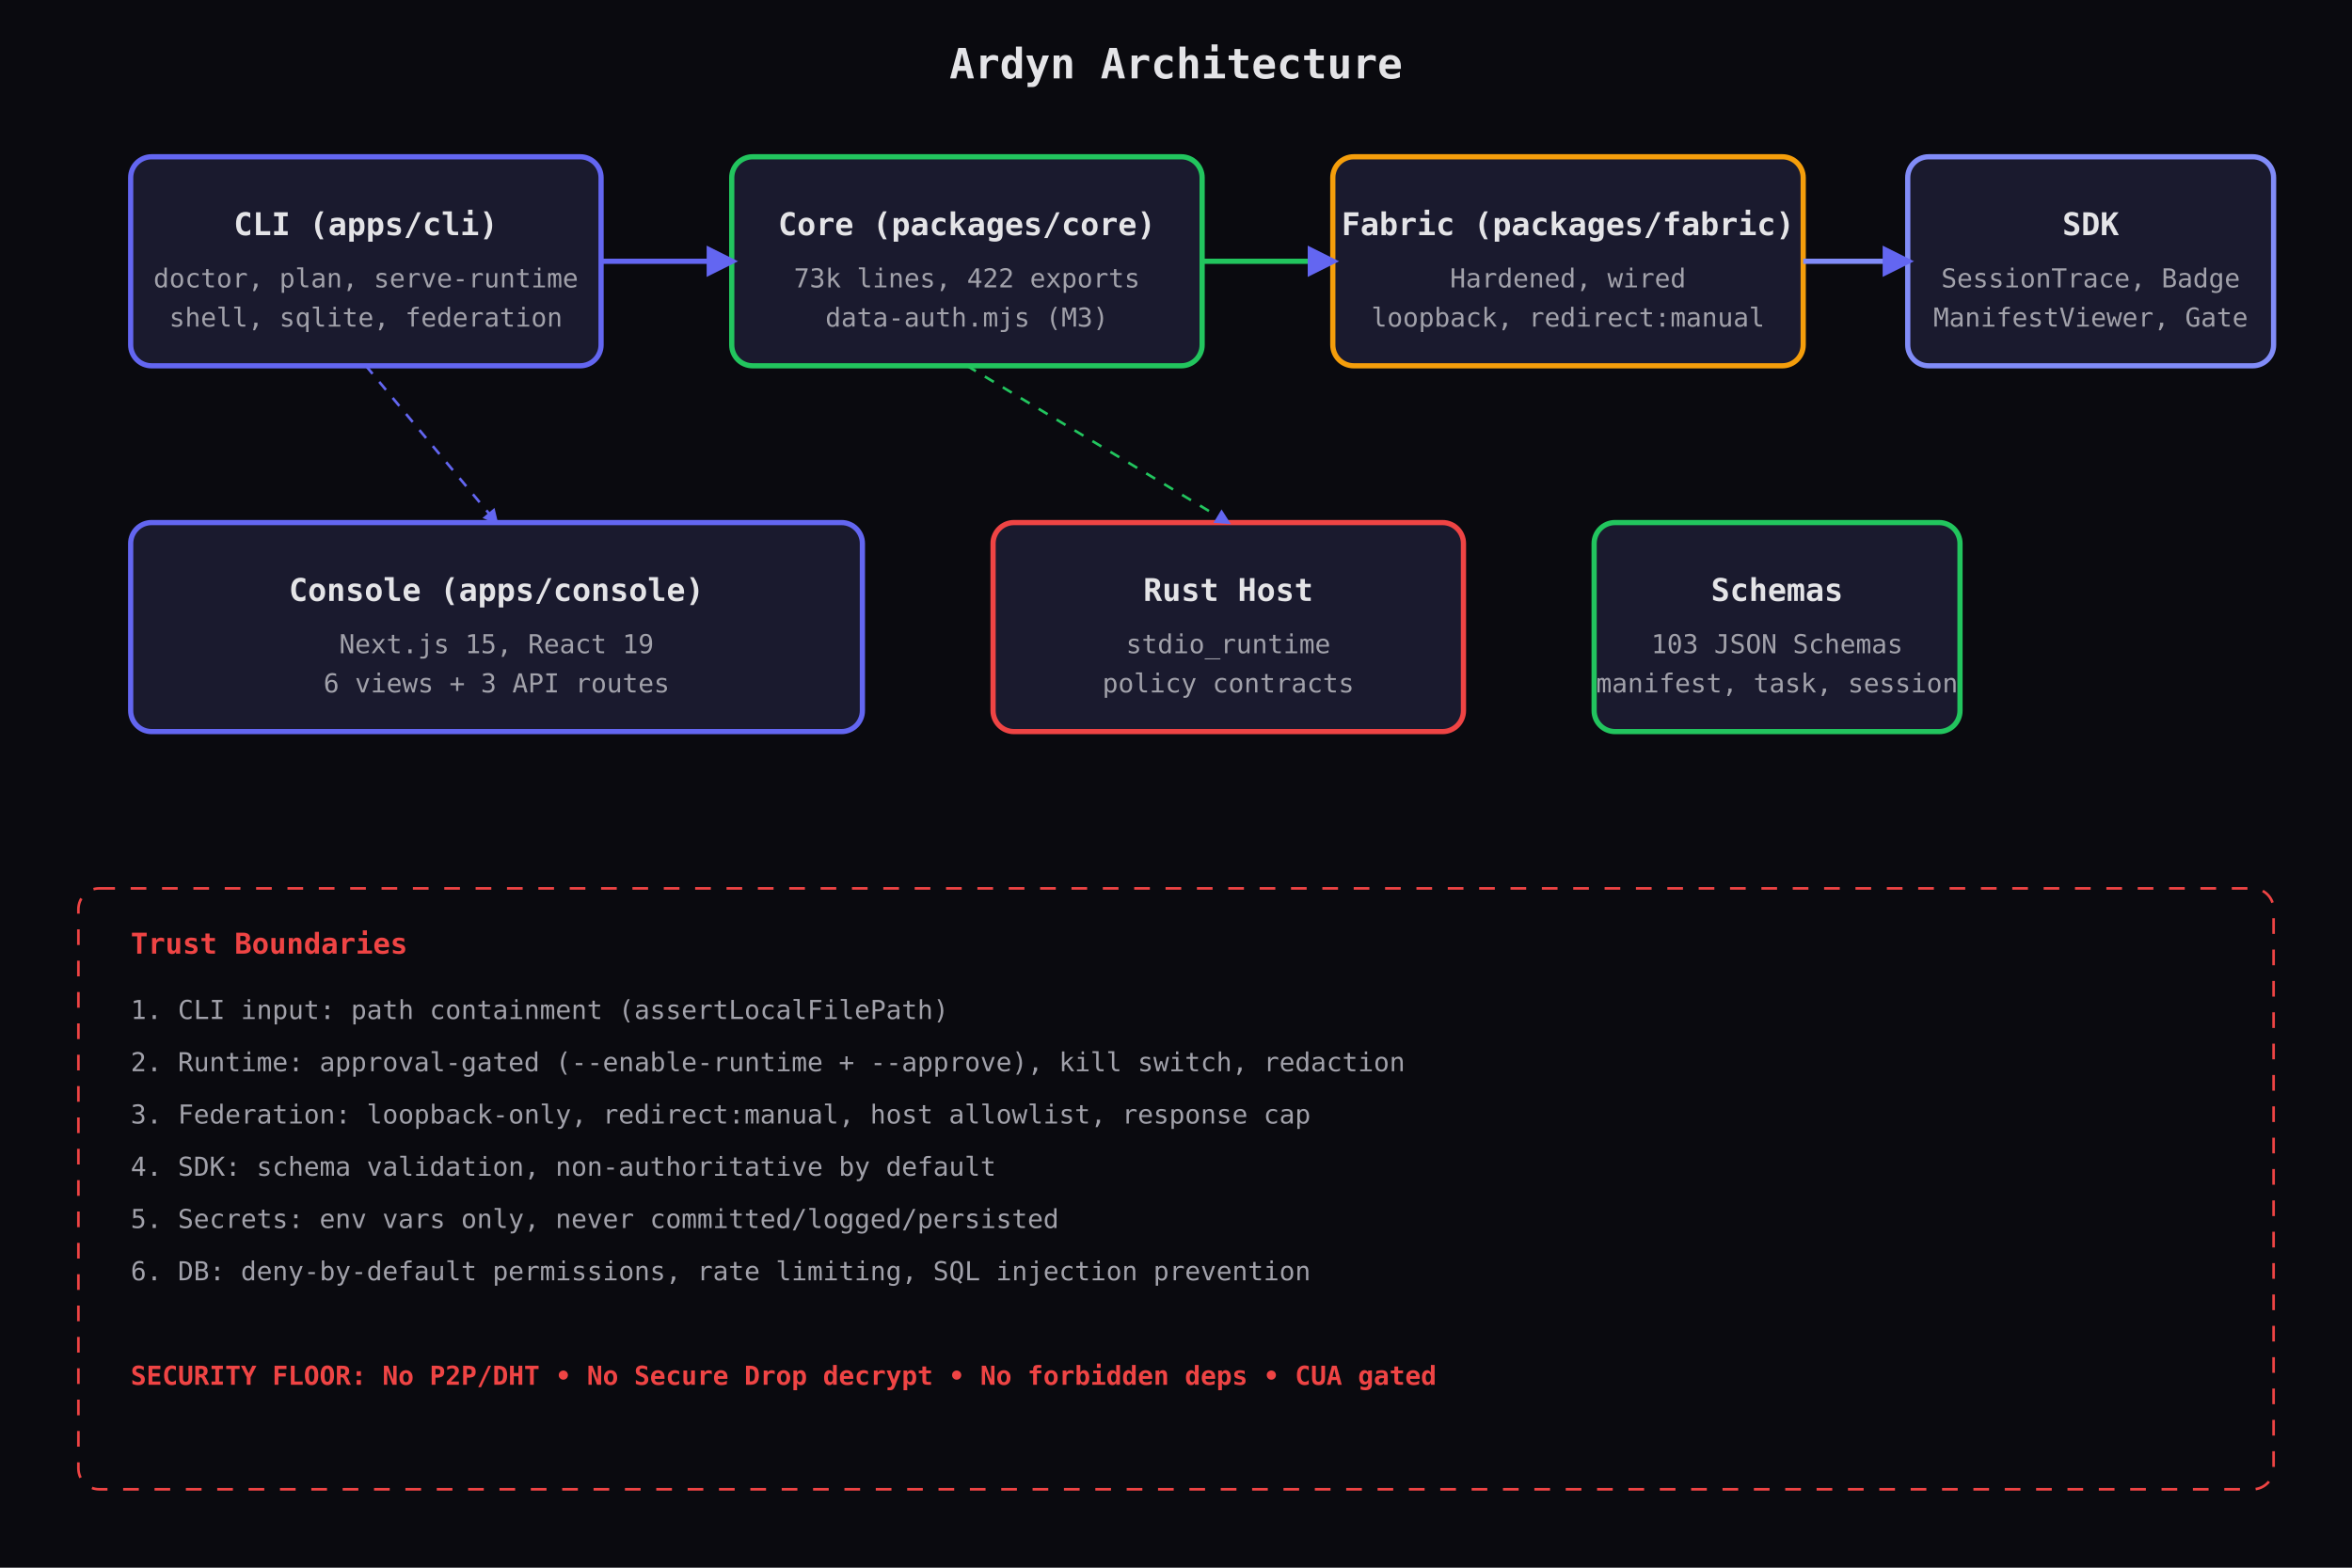
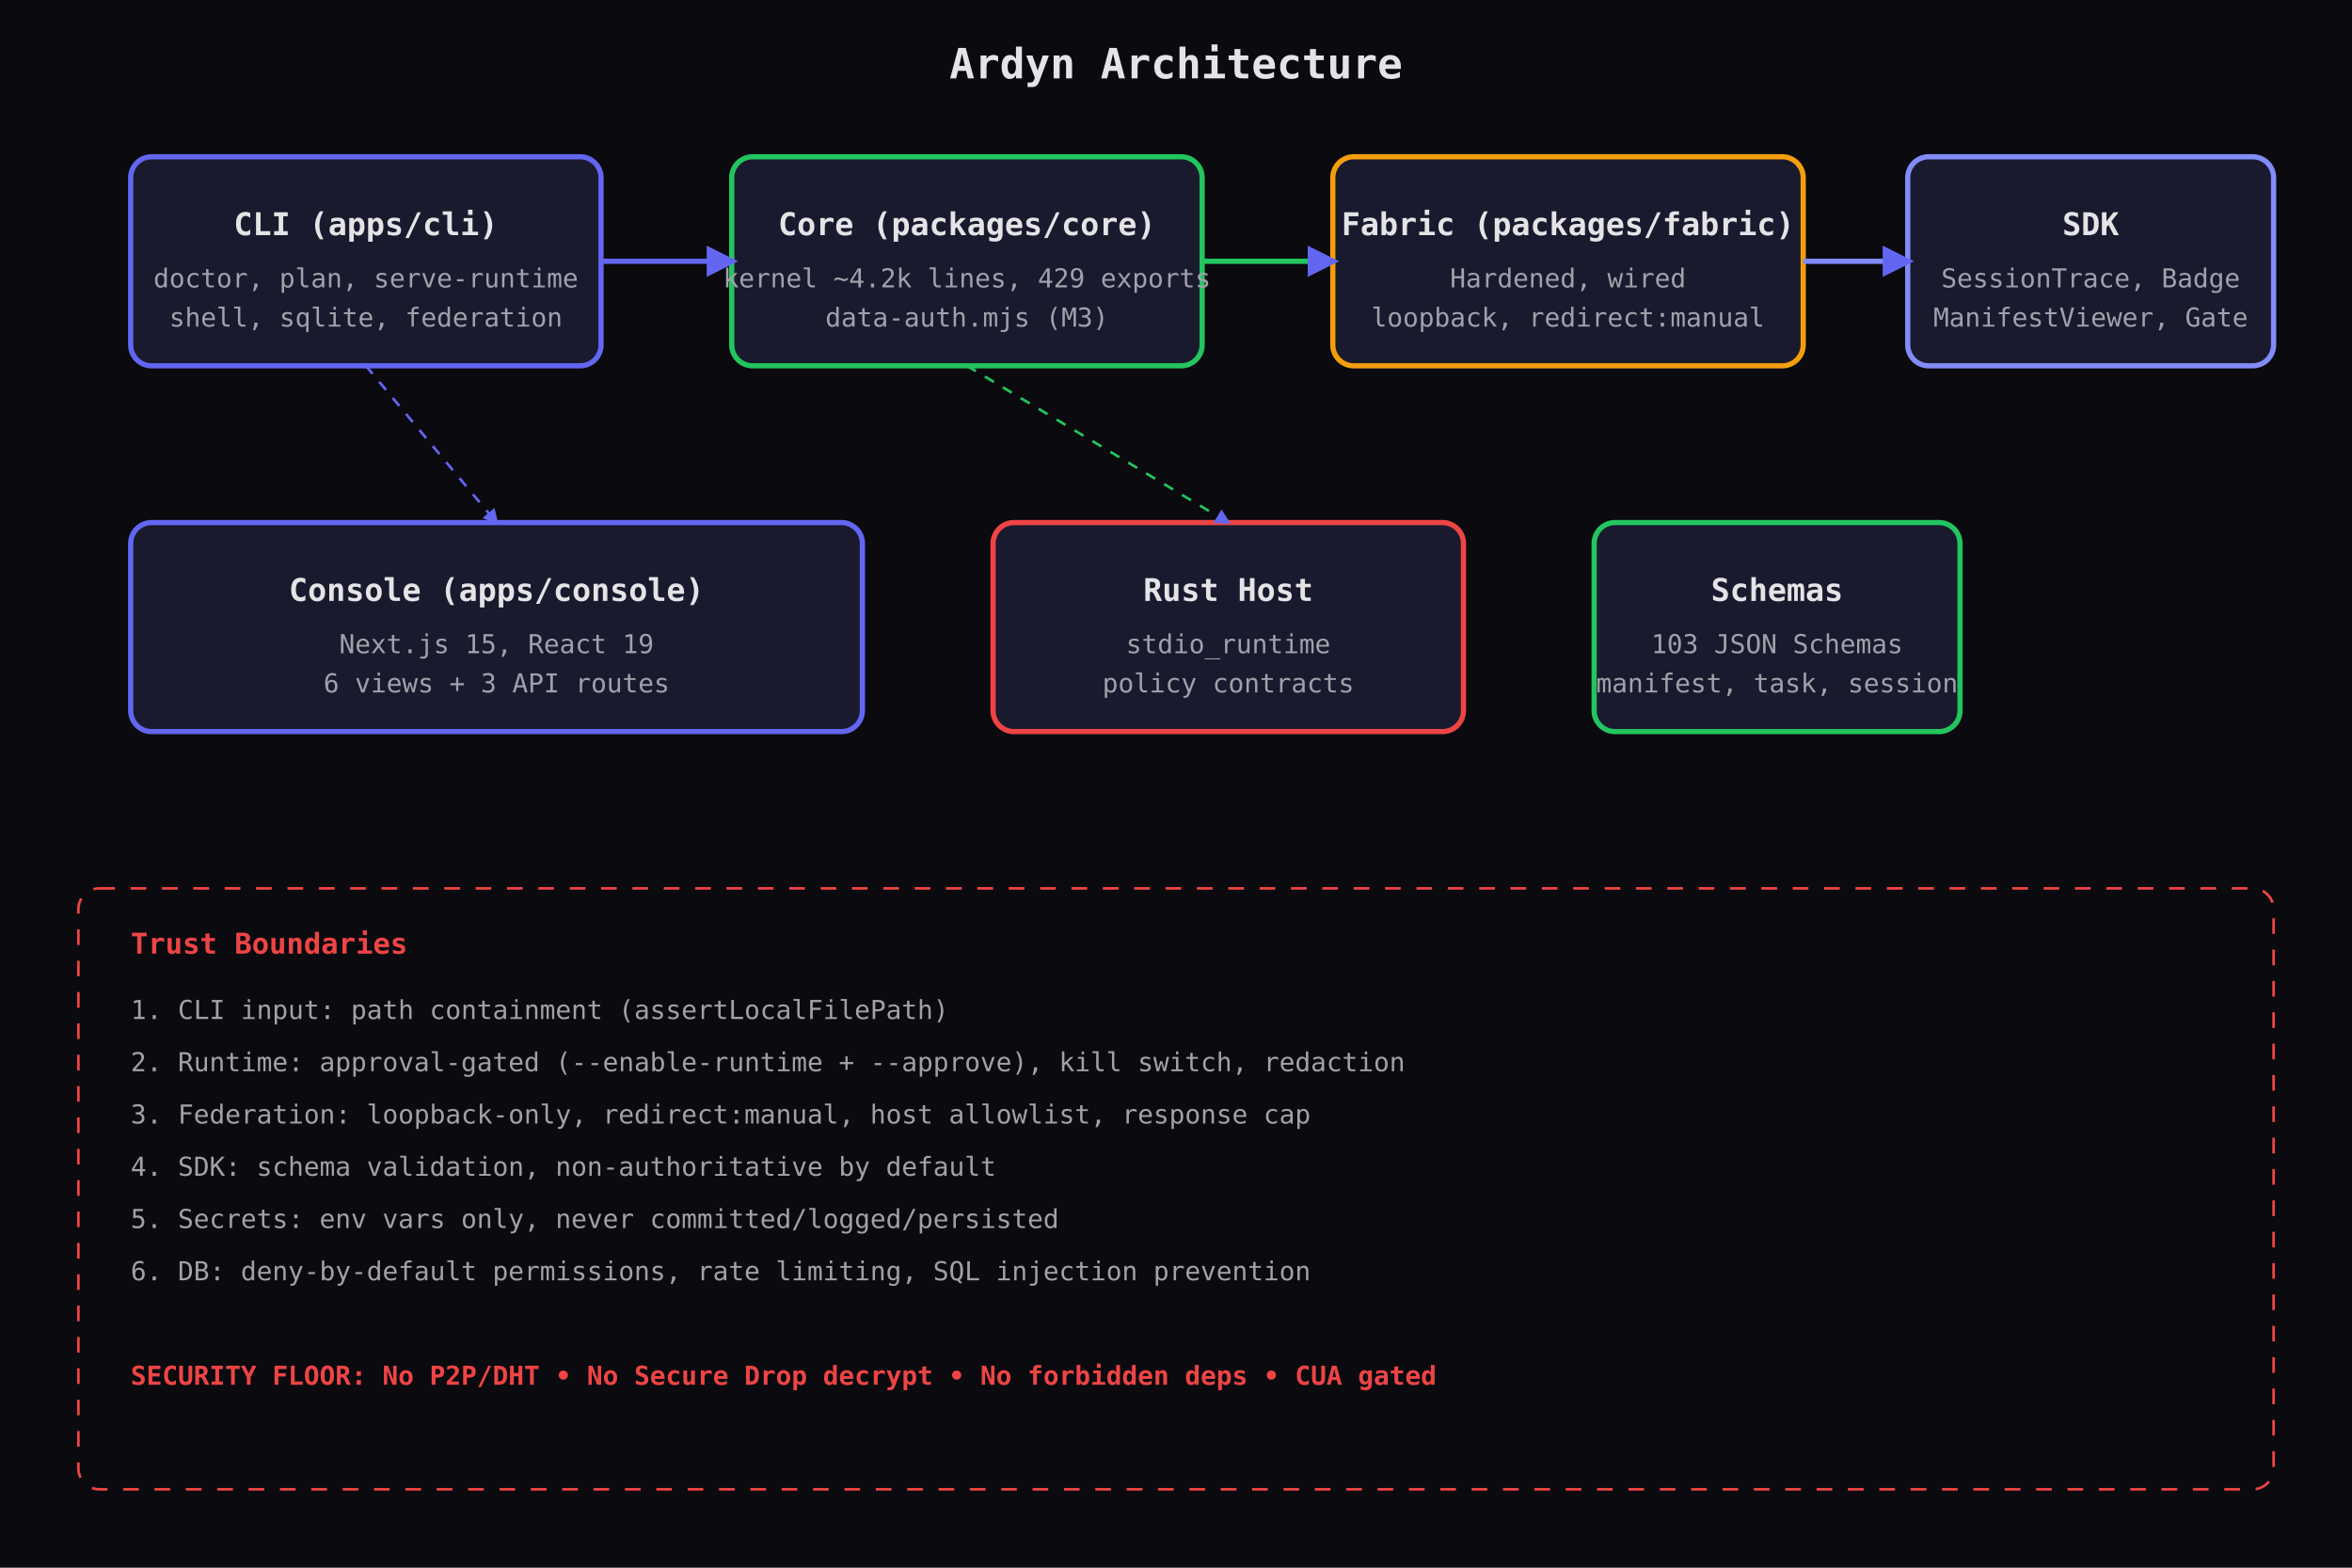
<svg xmlns="http://www.w3.org/2000/svg" viewBox="0 0 900 600" fill="none" font-family="monospace">
  <rect width="900" height="600" fill="#0a0a0f" />
  <text x="450" y="30" fill="#e4e4e7" font-size="16" text-anchor="middle" font-weight="bold">Ardyn Architecture</text>
  <rect x="50" y="60" width="180" height="80" rx="8" fill="#1a1a2e" stroke="#6366f1" stroke-width="2" />
  <text x="140" y="90" fill="#e4e4e7" font-size="12" text-anchor="middle" font-weight="bold">CLI (apps/cli)</text>
  <text x="140" y="110" fill="#a1a1aa" font-size="10" text-anchor="middle">doctor, plan, serve-runtime</text>
  <text x="140" y="125" fill="#a1a1aa" font-size="10" text-anchor="middle">shell, sqlite, federation</text>
  <rect x="280" y="60" width="180" height="80" rx="8" fill="#1a1a2e" stroke="#22c55e" stroke-width="2" />
  <text x="370" y="90" fill="#e4e4e7" font-size="12" text-anchor="middle" font-weight="bold">Core (packages/core)</text>
-   <text x="370" y="110" fill="#a1a1aa" font-size="10" text-anchor="middle">73k lines, 422 exports</text>
+   <text x="370" y="110" fill="#a1a1aa" font-size="10" text-anchor="middle">kernel ~4.2k lines, 429 exports</text>
  <text x="370" y="125" fill="#a1a1aa" font-size="10" text-anchor="middle">data-auth.mjs (M3)</text>
  <rect x="510" y="60" width="180" height="80" rx="8" fill="#1a1a2e" stroke="#f59e0b" stroke-width="2" />
  <text x="600" y="90" fill="#e4e4e7" font-size="12" text-anchor="middle" font-weight="bold">Fabric (packages/fabric)</text>
  <text x="600" y="110" fill="#a1a1aa" font-size="10" text-anchor="middle">Hardened, wired</text>
  <text x="600" y="125" fill="#a1a1aa" font-size="10" text-anchor="middle">loopback, redirect:manual</text>
  <rect x="730" y="60" width="140" height="80" rx="8" fill="#1a1a2e" stroke="#818cf8" stroke-width="2" />
  <text x="800" y="90" fill="#e4e4e7" font-size="12" text-anchor="middle" font-weight="bold">SDK</text>
  <text x="800" y="110" fill="#a1a1aa" font-size="10" text-anchor="middle">SessionTrace, Badge</text>
  <text x="800" y="125" fill="#a1a1aa" font-size="10" text-anchor="middle">ManifestViewer, Gate</text>
  <rect x="50" y="200" width="280" height="80" rx="8" fill="#1a1a2e" stroke="#6366f1" stroke-width="2" />
  <text x="190" y="230" fill="#e4e4e7" font-size="12" text-anchor="middle" font-weight="bold">Console (apps/console)</text>
  <text x="190" y="250" fill="#a1a1aa" font-size="10" text-anchor="middle">Next.js 15, React 19</text>
  <text x="190" y="265" fill="#a1a1aa" font-size="10" text-anchor="middle">6 views + 3 API routes</text>
  <rect x="380" y="200" width="180" height="80" rx="8" fill="#1a1a2e" stroke="#ef4444" stroke-width="2" />
  <text x="470" y="230" fill="#e4e4e7" font-size="12" text-anchor="middle" font-weight="bold">Rust Host</text>
  <text x="470" y="250" fill="#a1a1aa" font-size="10" text-anchor="middle">stdio_runtime</text>
  <text x="470" y="265" fill="#a1a1aa" font-size="10" text-anchor="middle">policy contracts</text>
  <rect x="610" y="200" width="140" height="80" rx="8" fill="#1a1a2e" stroke="#22c55e" stroke-width="2" />
  <text x="680" y="230" fill="#e4e4e7" font-size="12" text-anchor="middle" font-weight="bold">Schemas</text>
  <text x="680" y="250" fill="#a1a1aa" font-size="10" text-anchor="middle">103 JSON Schemas</text>
  <text x="680" y="265" fill="#a1a1aa" font-size="10" text-anchor="middle">manifest, task, session</text>
  <line x1="230" y1="100" x2="280" y2="100" stroke="#6366f1" stroke-width="2" marker-end="url(#arrow)" />
  <line x1="460" y1="100" x2="510" y2="100" stroke="#22c55e" stroke-width="2" marker-end="url(#arrow)" />
  <line x1="690" y1="100" x2="730" y2="100" stroke="#818cf8" stroke-width="2" marker-end="url(#arrow)" />
  <line x1="140" y1="140" x2="190" y2="200" stroke="#6366f1" stroke-width="1" stroke-dasharray="4" marker-end="url(#arrow)" />
  <line x1="370" y1="140" x2="470" y2="200" stroke="#22c55e" stroke-width="1" stroke-dasharray="4" marker-end="url(#arrow)" />
  <rect x="30" y="340" width="840" height="230" rx="8" fill="none" stroke="#ef4444" stroke-width="1" stroke-dasharray="6" />
  <text x="50" y="365" fill="#ef4444" font-size="11" font-weight="bold">Trust Boundaries</text>
  <text x="50" y="390" fill="#a1a1aa" font-size="10">1. CLI input: path containment (assertLocalFilePath)</text>
  <text x="50" y="410" fill="#a1a1aa" font-size="10">2. Runtime: approval-gated (--enable-runtime + --approve), kill switch, redaction</text>
  <text x="50" y="430" fill="#a1a1aa" font-size="10">3. Federation: loopback-only, redirect:manual, host allowlist, response cap</text>
  <text x="50" y="450" fill="#a1a1aa" font-size="10">4. SDK: schema validation, non-authoritative by default</text>
  <text x="50" y="470" fill="#a1a1aa" font-size="10">5. Secrets: env vars only, never committed/logged/persisted</text>
  <text x="50" y="490" fill="#a1a1aa" font-size="10">6. DB: deny-by-default permissions, rate limiting, SQL injection prevention</text>
  <text x="50" y="530" fill="#ef4444" font-size="10" font-weight="bold">SECURITY FLOOR: No P2P/DHT • No Secure Drop decrypt • No forbidden deps • CUA gated</text>
  <defs>
    <marker id="arrow" viewBox="0 0 10 10" refX="8" refY="5" markerWidth="6" markerHeight="6" orient="auto">
      <path d="M 0 0 L 10 5 L 0 10 z" fill="#6366f1" />
    </marker>
  </defs>
</svg>
